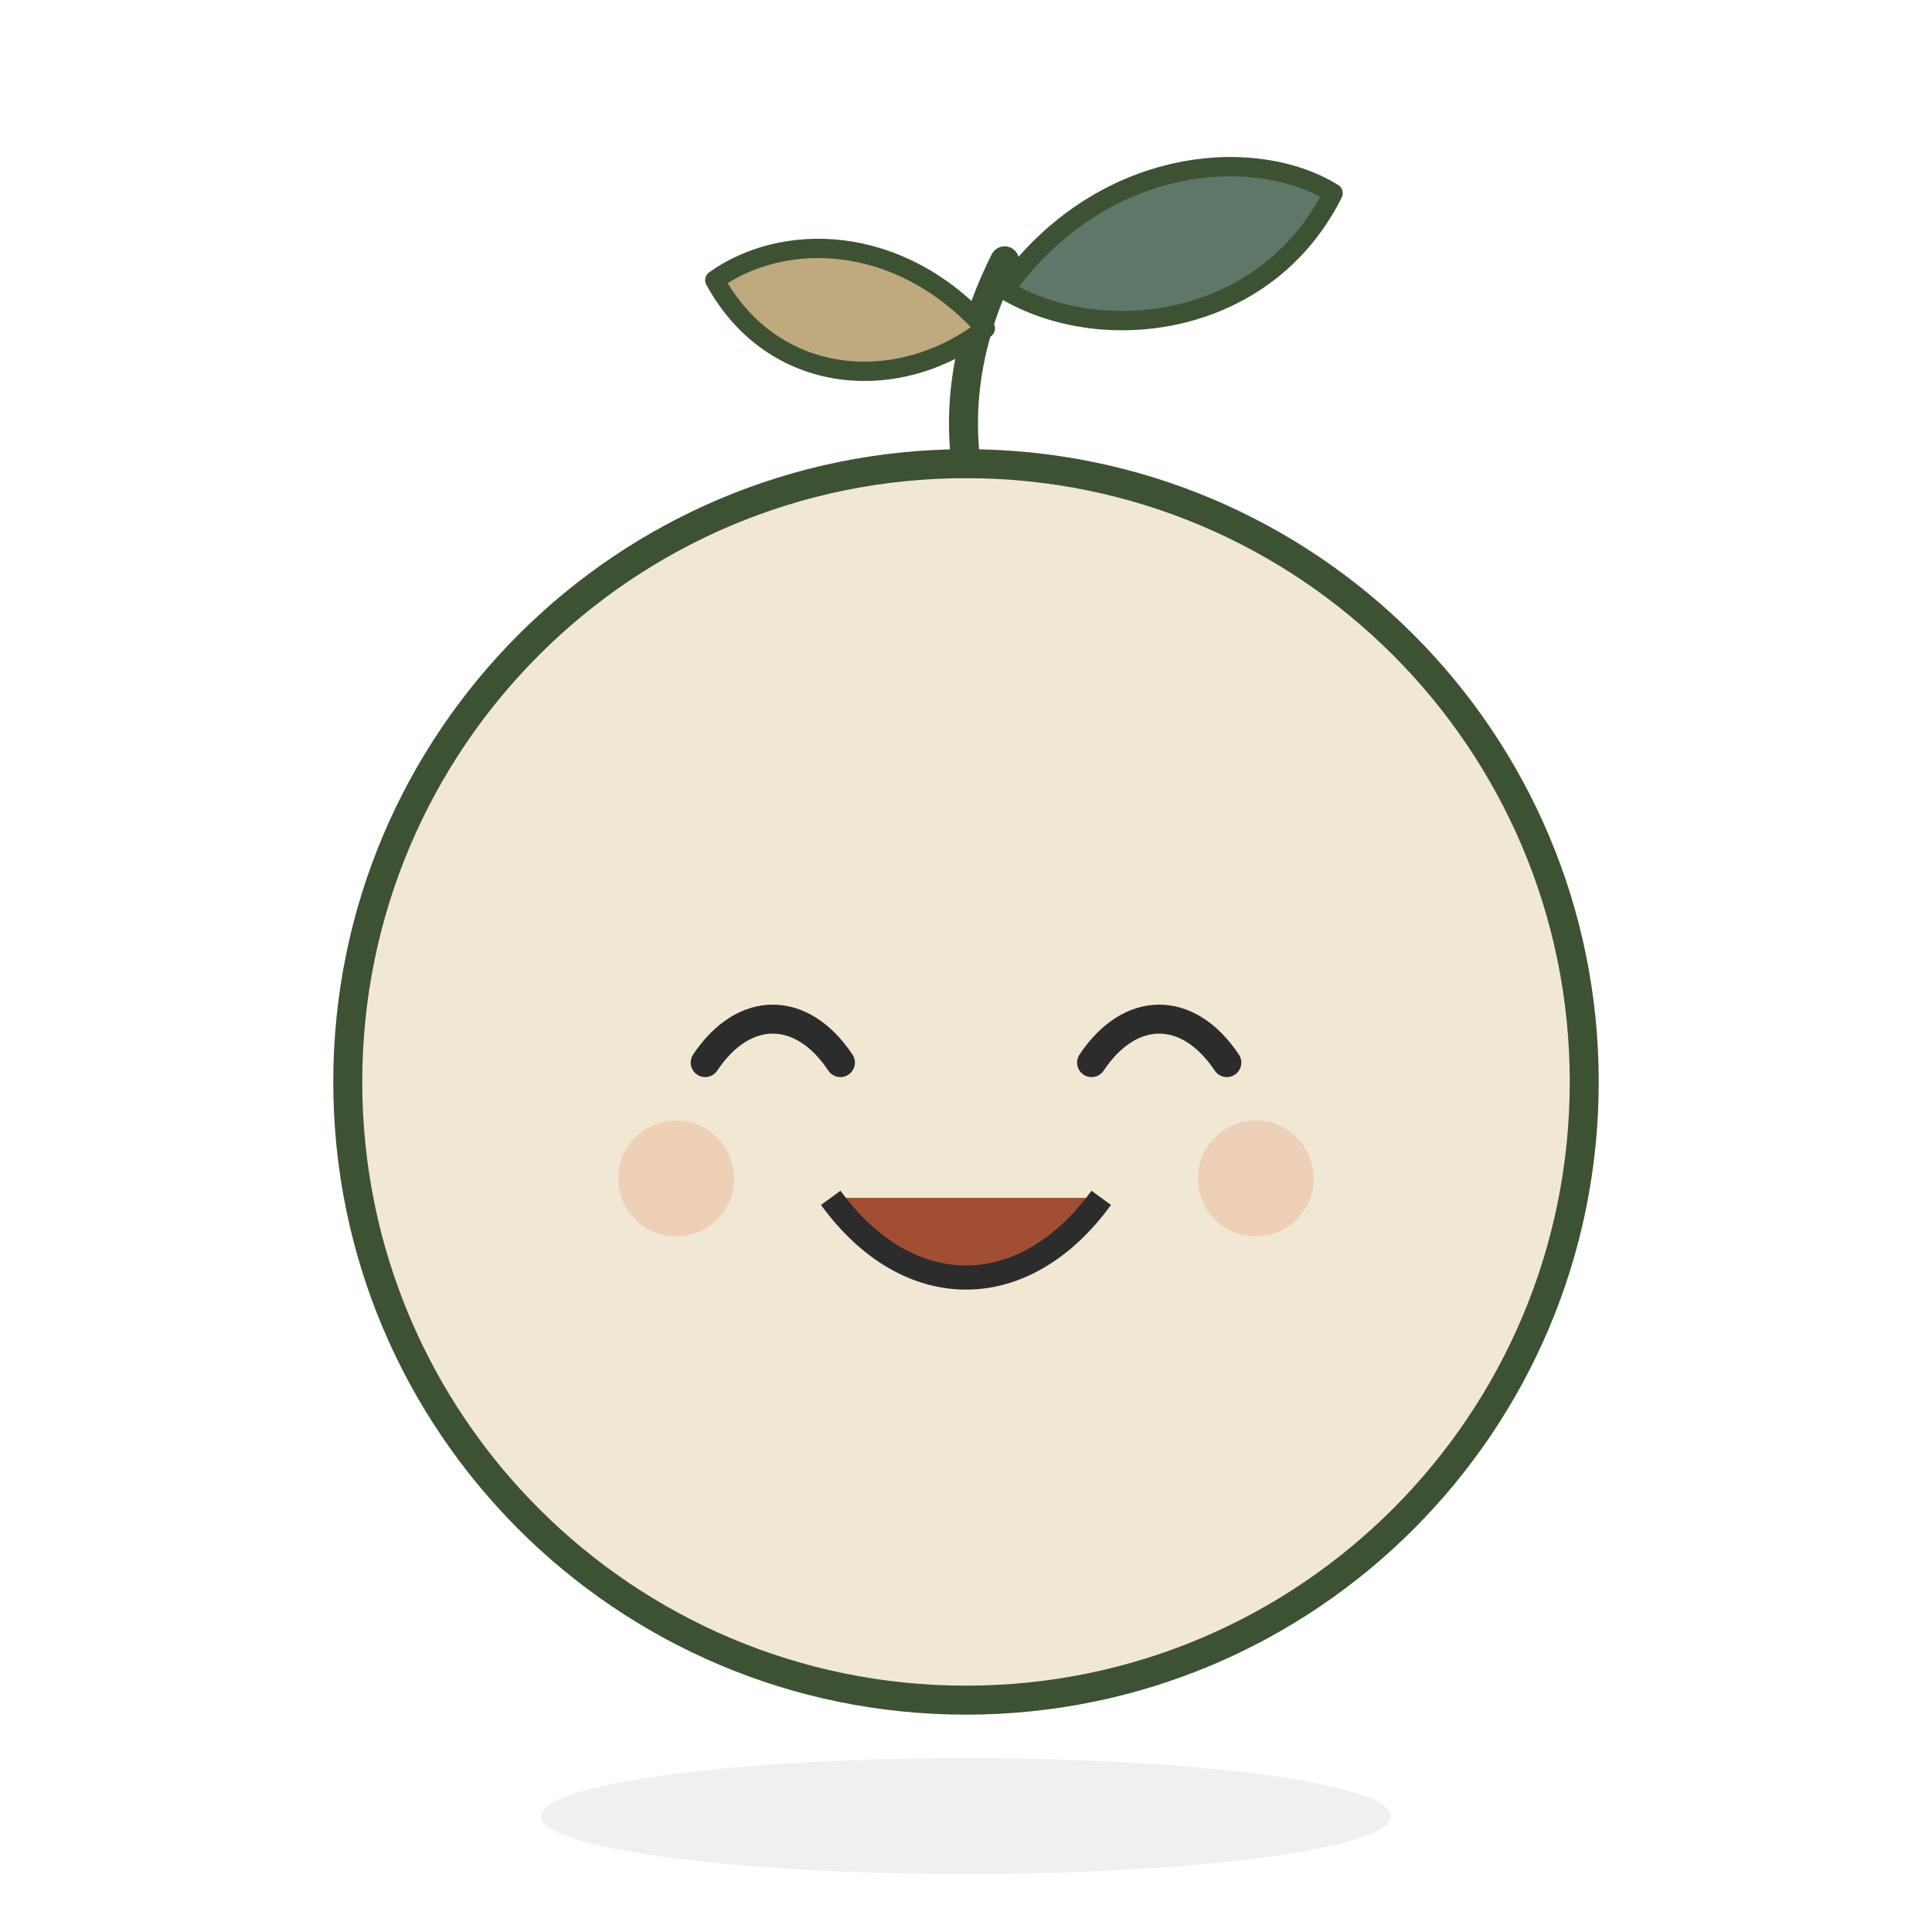
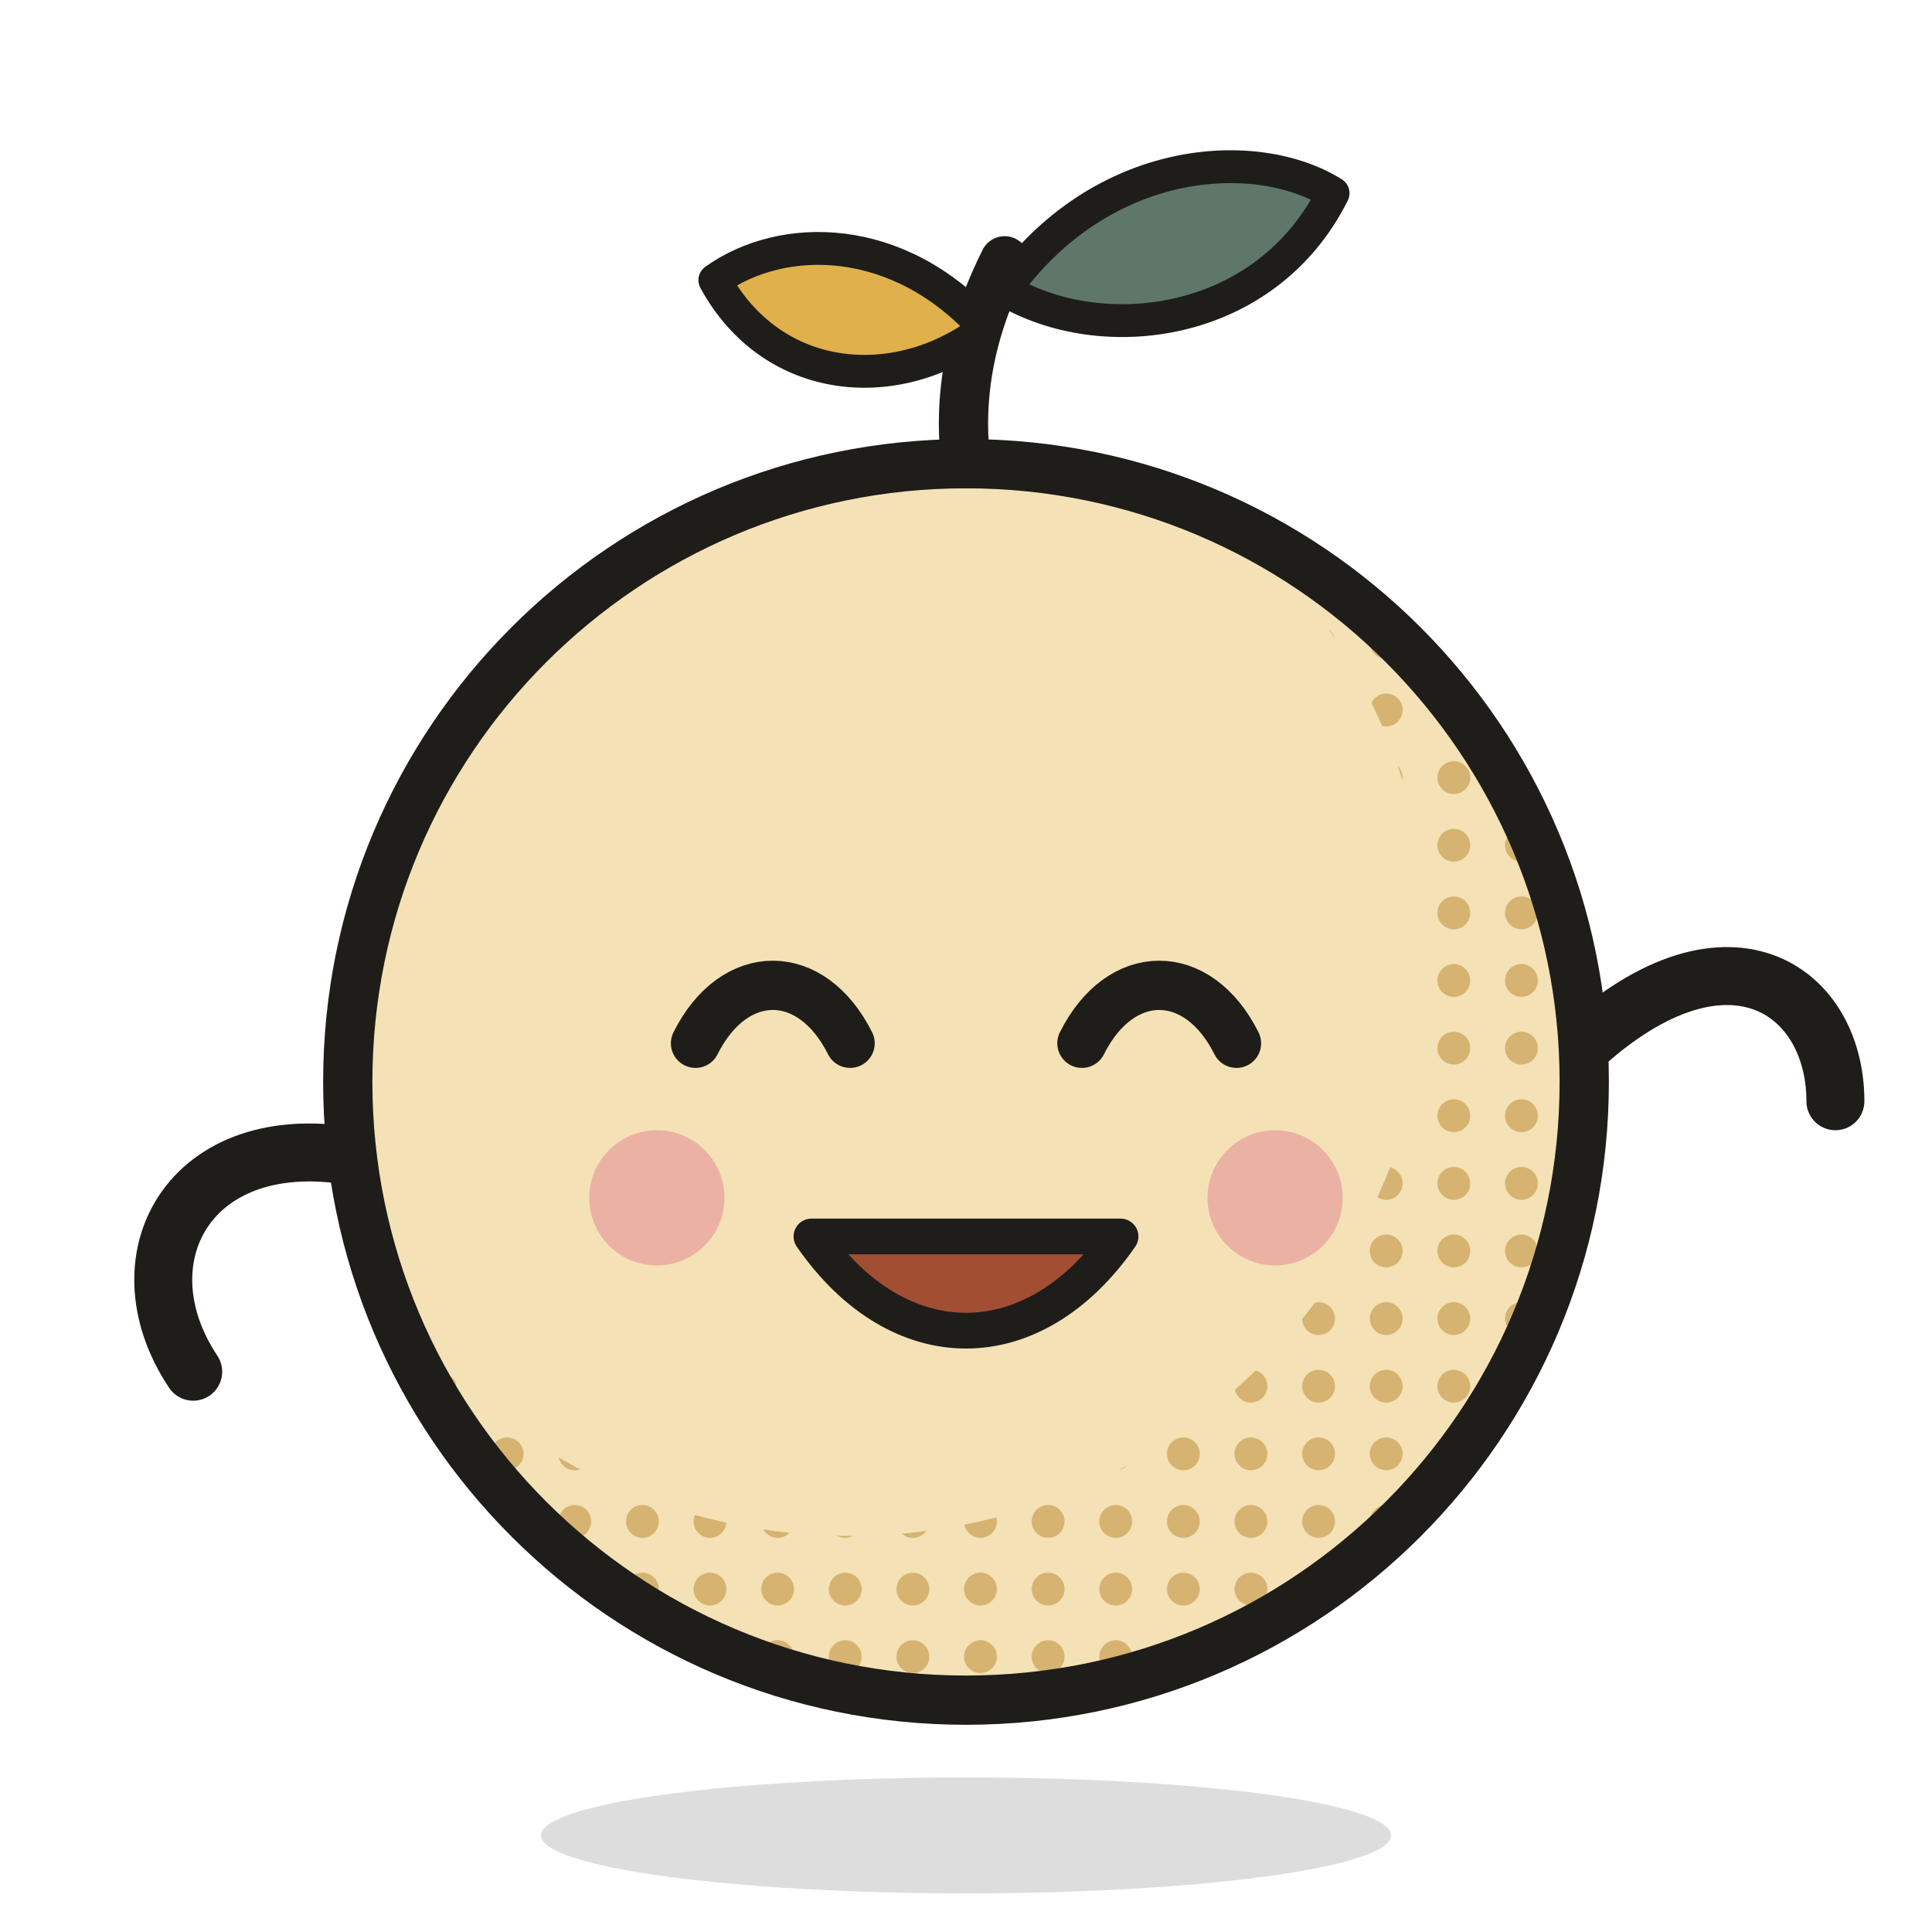
<svg xmlns="http://www.w3.org/2000/svg" viewBox="0 0 200 200" width="200" height="200">
+   <defs>
+     <pattern id="raster" width="7" height="7" patternUnits="userSpaceOnUse">
+       <circle cx="3.5" cy="3.5" r="1.7" fill="#c69a4c" opacity=".65" />
+     </pattern>
+     <clipPath id="tc">
+       <circle cx="100" cy="112" r="64" />
+     </clipPath>
+   </defs>
  <style>
@media (prefers-reduced-motion: no-preference) {
.hop{animation:hop 3.2s ease-in-out infinite;transform-origin:100px 186px}
.lis{animation:lis 2.8s ease-in-out infinite}
.oko{animation:mrk 5s infinite}
.bub{animation:bub 2.6s ease-in-out infinite}
.bub2{animation-delay:.7s}
.kon{animation:kon 1.6s ease-in-out infinite}
.kon2{animation-delay:.8s}
.lzice{animation:lzice 1.8s ease-in-out infinite;transform-origin:170px 168px}
}
@keyframes hop{0%,100%{transform:translateY(0) scale(1,1)}45%{transform:translateY(-5px) scale(.99,1.01)}55%{transform:translateY(-5px)}}
@keyframes lis{0%,100%{transform:rotate(-5deg)}50%{transform:rotate(6deg)}}
@keyframes mrk{0%,90%,100%{transform:scaleY(1)}93%{transform:scaleY(.1)}96%{transform:scaleY(1)}}
@keyframes bub{0%,100%{transform:translateY(0);opacity:1}50%{transform:translateY(-7px);opacity:.55}}
@keyframes kon{0%,100%{opacity:1;transform:translateY(0)}50%{opacity:.3;transform:translateY(3px)}}
@keyframes lzice{0%,100%{transform:rotate(-8deg)}50%{transform:rotate(10deg)}}
</style>
-   <ellipse cx="100" cy="188" rx="44" ry="6" fill="#3d5233" opacity=".08" />
+   <ellipse cx="100" cy="190" rx="44" ry="6" fill="#1f1d1a" opacity=".15" />
  <g class="hop">
-     <circle cx="100" cy="112" r="64" fill="#f1e8d3" stroke="#3d5233" stroke-width="3" />
+     <path d="M38 120c-18-4-26 10-18 22" fill="none" stroke="#1f1d1a" stroke-width="6.0" stroke-linecap="round" />
+     <path d="M162 110c16-16 28-8 28 4" fill="none" stroke="#1f1d1a" stroke-width="6.0" stroke-linecap="round" />
+     <circle cx="100" cy="112" r="64" fill="#f4e2b6" />
+     <g clip-path="url(#tc)">
+       <circle cx="100" cy="112" r="64" fill="url(#raster)" />
+       <circle cx="88" cy="99" r="60" fill="#f4e2b6" />
+     </g>
+     <circle cx="100" cy="112" r="64" fill="none" stroke="#1f1d1a" stroke-width="5.1" />
    <g class="lis" style="transform-origin:100px 48px">
-       <path d="M100 48c-1-8 1-15 4-21" fill="none" stroke="#3d5233" stroke-width="3" stroke-linecap="round" />
-       <path d="M104 30c10-14 26-15 34-10-7 14-24 16-34 10z" fill="#5e7769" stroke="#3d5233" stroke-width="2" stroke-linejoin="round" />
-       <path d="M102 34c-9-10-21-10-28-5 6 11 19 12 28 5z" fill="#bfa97f" stroke="#3d5233" stroke-width="2" stroke-linejoin="round" />
+       <path d="M100 48c-1-8 1-15 4-21" fill="none" stroke="#1f1d1a" stroke-width="5.1" stroke-linecap="round" />
+       <path d="M104 30c10-14 26-15 34-10-7 14-24 16-34 10z" fill="#5e7769" stroke="#1f1d1a" stroke-width="3.4" stroke-linejoin="round" />
+       <path d="M102 34c-9-10-21-10-28-5 6 11 19 12 28 5z" fill="#e0b04a" stroke="#1f1d1a" stroke-width="3.4" stroke-linejoin="round" />
    </g>
-     <path d="M73 110c4-6 10-6 14 0M113 110c4-6 10-6 14 0" fill="none" stroke="#2c2c2c" stroke-width="3" stroke-linecap="round" />
-     <path d="M86 124c8 11 20 11 28 0" fill="#a24e33" stroke="#2c2c2c" stroke-width="2.5" stroke-linejoin="round" />
-     <circle cx="70" cy="122" r="6" fill="#e8a487" opacity=".35" />
-     <circle cx="130" cy="122" r="6" fill="#e8a487" opacity=".35" />
+     <path d="M72 108c4-8 12-8 16 0M112 108c4-8 12-8 16 0" fill="none" stroke="#1f1d1a" stroke-width="5.1" stroke-linecap="round" />
+     <path d="M84 128c9 13 23 13 32 0z" fill="#a24e33" stroke="#1f1d1a" stroke-width="3.7" stroke-linejoin="round" />
+     <circle cx="68" cy="124" r="7" fill="#e9a6a0" opacity=".8" />
+     <circle cx="132" cy="124" r="7" fill="#e9a6a0" opacity=".8" />
  </g>
</svg>
